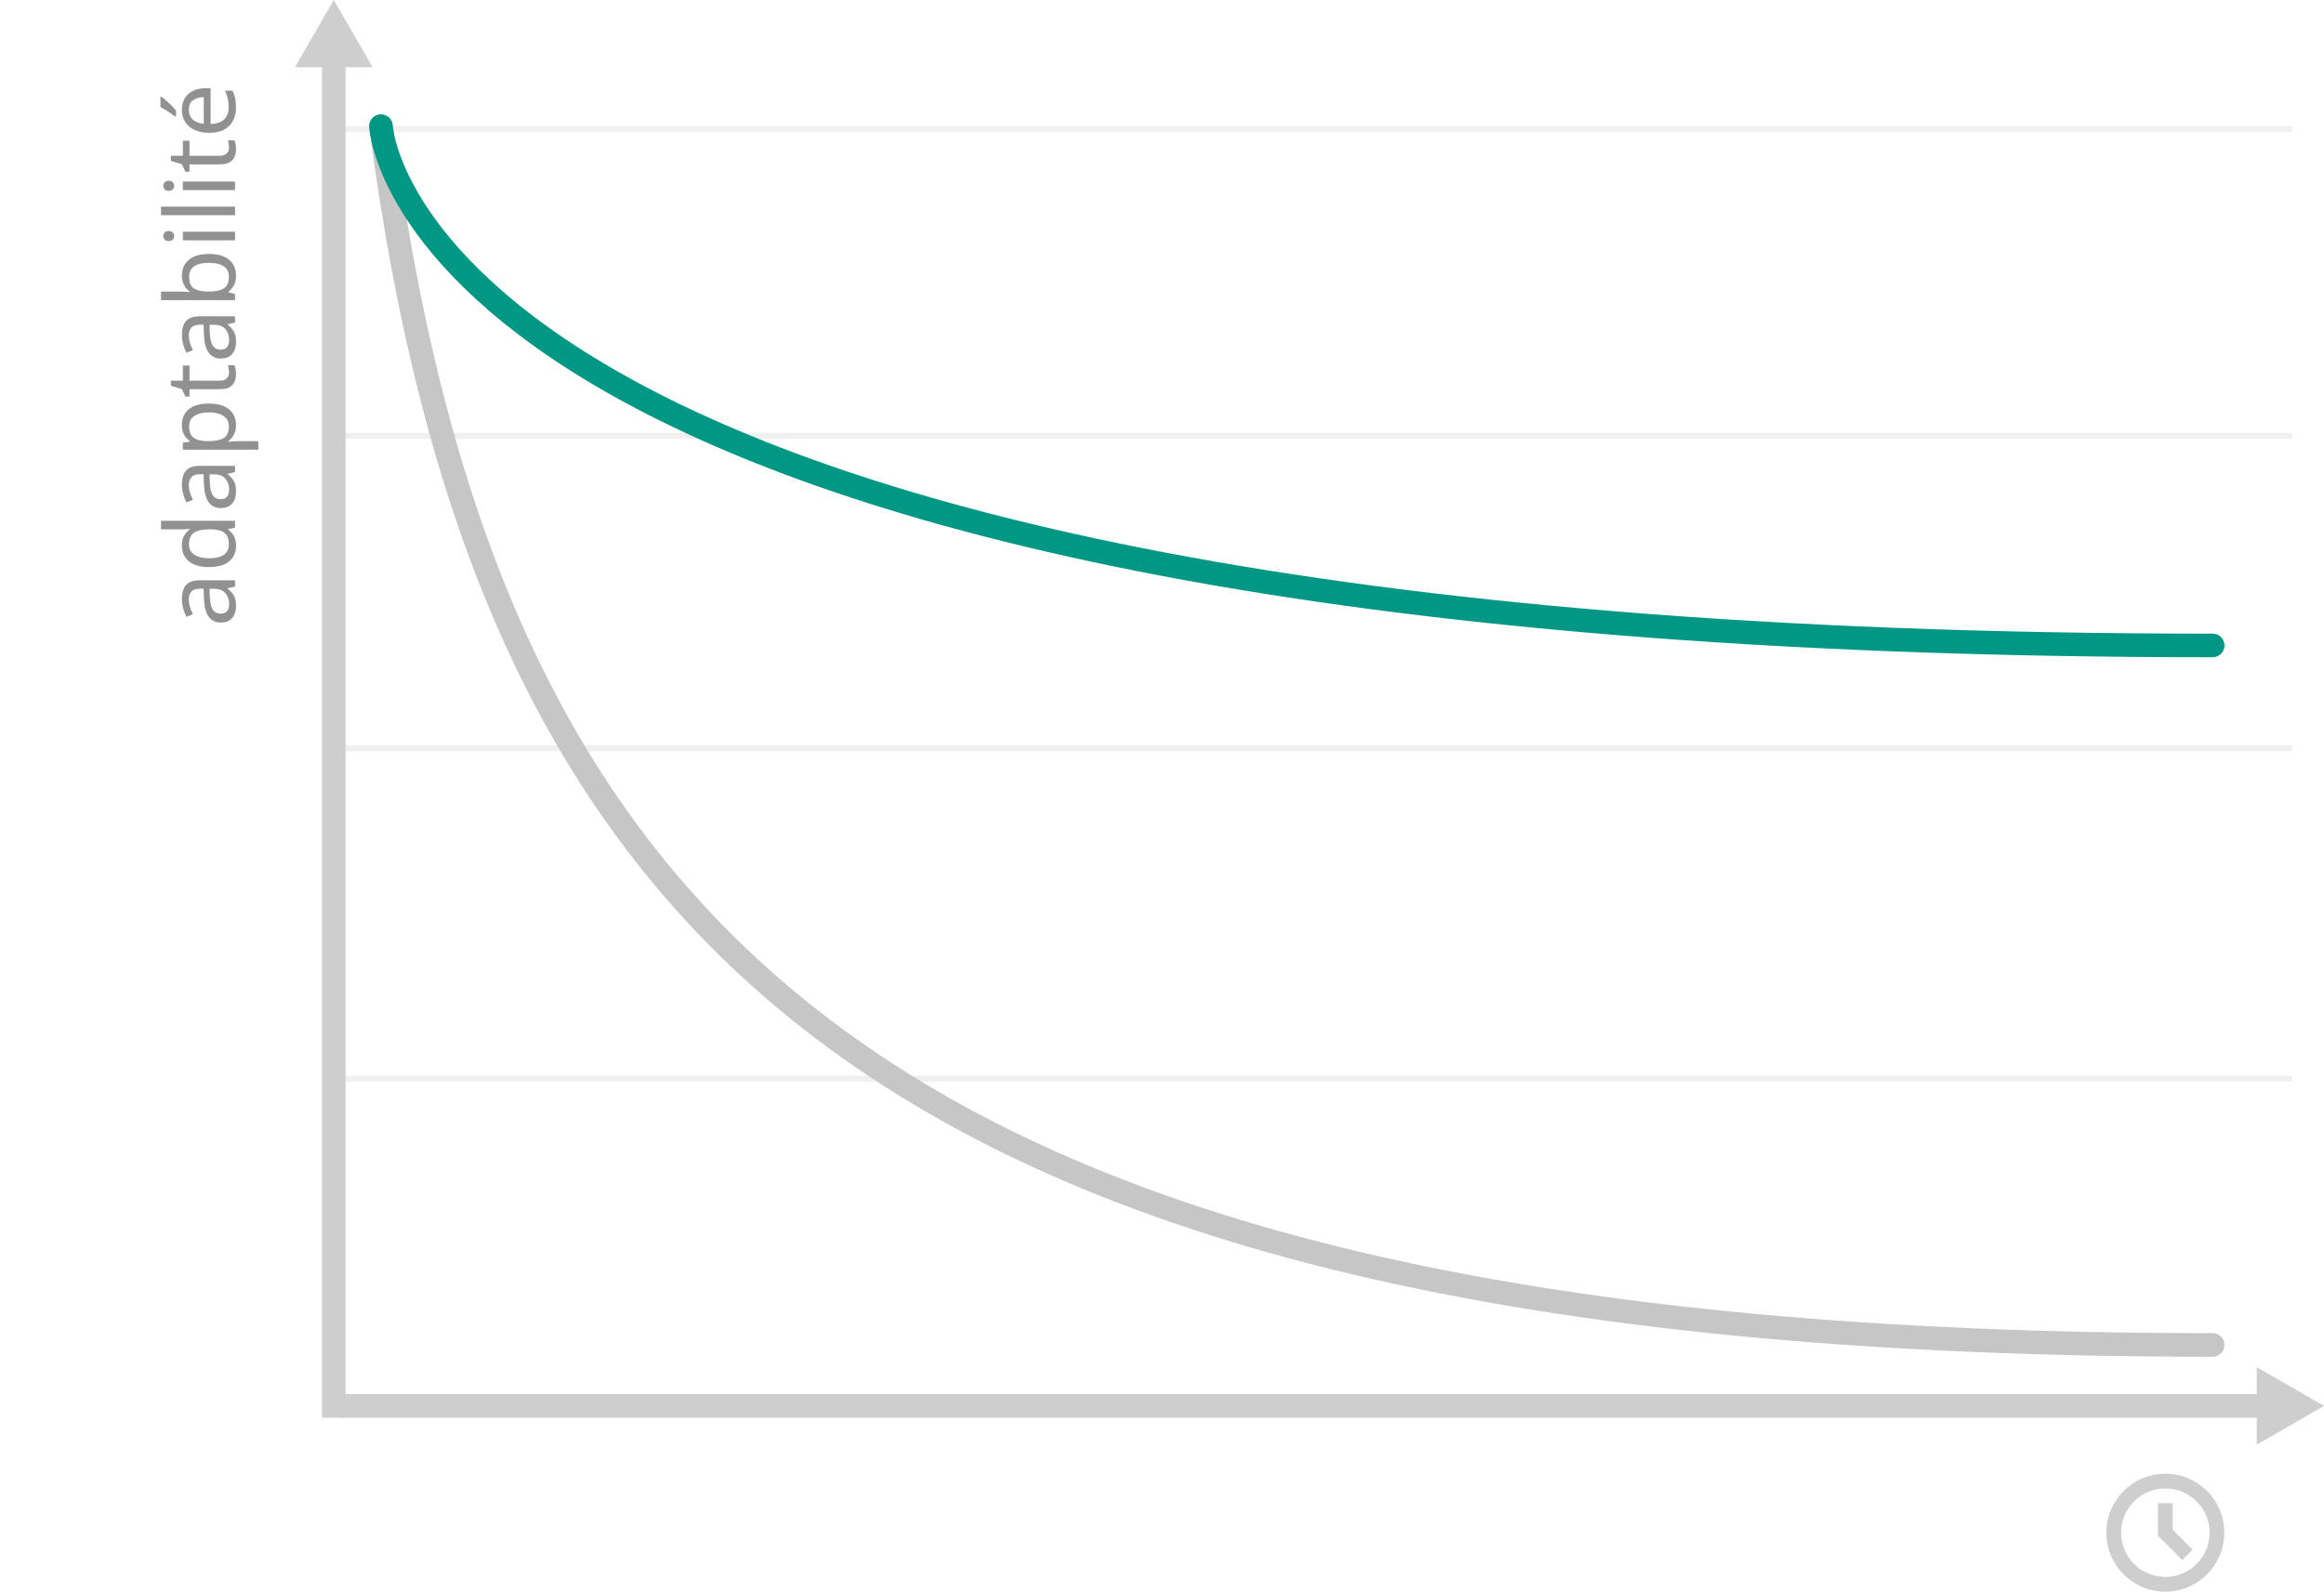
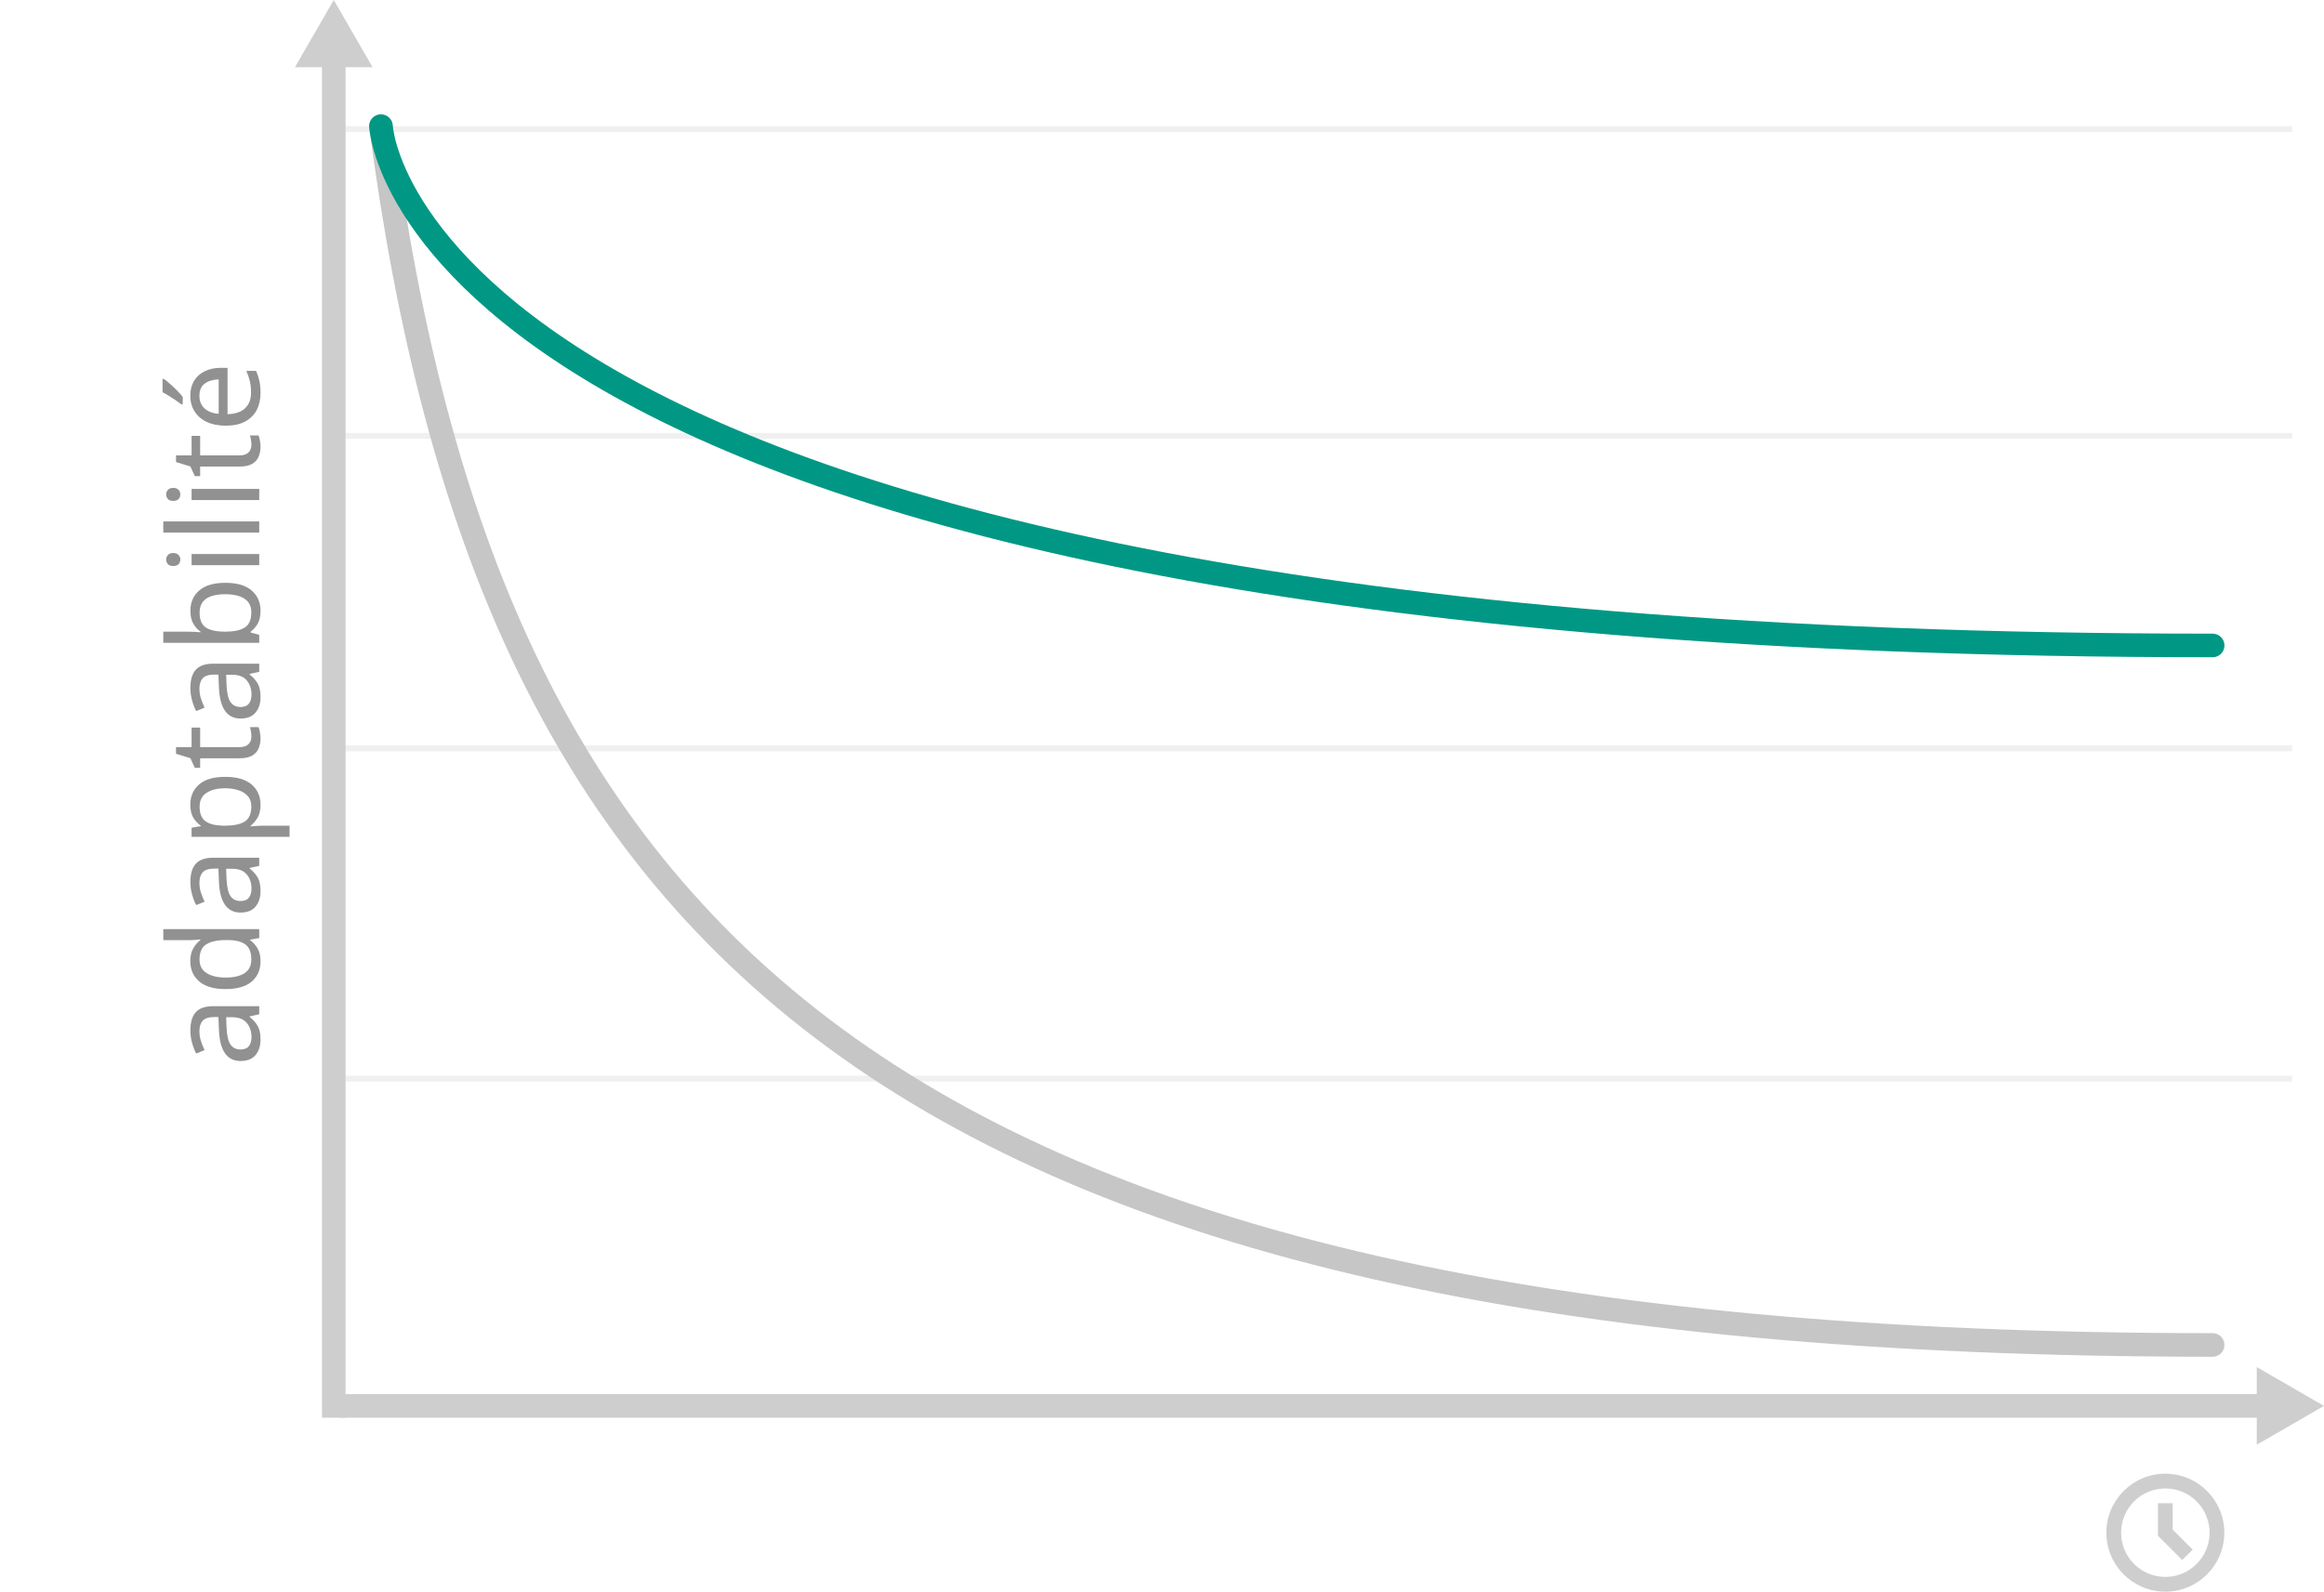
<svg xmlns="http://www.w3.org/2000/svg" version="1.1" id="agilite-valeur" x="0px" y="0px" width="393.98px" height="269.898px" viewBox="0 0 393.98 269.898" enable-background="new 0 0 393.98 269.898" xml:space="preserve">
  <g id="full">
    <g>
      <g id="a-plan">
        <line fill="none" stroke="#CECECE" stroke-width="4" stroke-miterlimit="10" x1="57.582" y1="238.398" x2="384.582" y2="238.398" />
        <g>
          <polygon fill="#CECECE" points="382.582,244.98 393.98,238.398 382.582,231.817     " />
        </g>
      </g>
    </g>
    <g>
      <g id="a-plan-2">
        <line fill="none" stroke="#CECECE" stroke-width="4" stroke-miterlimit="10" x1="56.582" y1="240.398" x2="56.582" y2="9.398" />
        <g>
          <polygon fill="#CECECE" points="63.164,11.398 56.583,0 50.001,11.398     " />
        </g>
      </g>
    </g>
-     <text id="a-valeur" transform="matrix(-4.371139e-008 -1 1 -4.371139e-008 39.8425 106.3235)" fill="#919191" font-family="'MyriadPro-Regular'" font-size="16.5">adaptabilité</text>
+     <text id="a-valeur" transform="matrix(-4.371139e-008 -1 1 -4.371139e-008 43.9485 180.8982)" fill="#919191" font-family="'MyriadPro-Regular'" font-size="21.406">adaptabilité</text>
    <g id="a-scales" opacity="0.3">
      <line id="a-scale-1" fill="none" stroke="#CECECE" stroke-miterlimit="10" x1="56.582" y1="126.898" x2="388.582" y2="126.898" />
      <line id="a-scale-2" fill="none" stroke="#CECECE" stroke-miterlimit="10" x1="56.582" y1="73.898" x2="388.582" y2="73.898" />
      <line id="a-scale-3" fill="none" stroke="#CECECE" stroke-miterlimit="10" x1="56.582" y1="182.898" x2="388.582" y2="182.898" />
      <line id="a-scale-4" fill="none" stroke="#CECECE" stroke-miterlimit="10" x1="56.582" y1="21.898" x2="388.582" y2="21.898" />
    </g>
-     <path id="a-time" fill="#CECECE" d="M369.948,264.532l-4.116-4.116v-5.517h2.5v4.481l3.386,3.386L369.948,264.532z    M367.082,249.898c-5.521,0-10,4.477-10,10c0,5.521,4.479,10,10,10c5.523,0,10-4.479,10-10   C377.082,254.375,372.605,249.898,367.082,249.898z M367.082,267.398c-4.142,0-7.5-3.358-7.5-7.5c0-4.144,3.358-7.5,7.5-7.5   c4.144,0,7.5,3.356,7.5,7.5C374.582,264.04,371.224,267.398,367.082,267.398z" />
+     <path id="a-time" fill="#CECECE" d="M369.948,264.532l-4.116-4.116v-5.517h2.5v4.48l3.387,3.387L369.948,264.532z M367.082,249.898   c-5.521,0-10,4.477-10,10c0,5.521,4.479,10,10,10c5.523,0,10-4.479,10-10C377.082,254.375,372.605,249.898,367.082,249.898z    M367.082,267.398c-4.142,0-7.5-3.358-7.5-7.5c0-4.145,3.358-7.5,7.5-7.5c4.145,0,7.5,3.355,7.5,7.5   C374.582,264.04,371.224,267.398,367.082,267.398z" />
    <g>
      <g>
        <g>
-           <path id="a-old-gris" fill="none" stroke="#C6C6C6" stroke-width="4" stroke-linecap="round" stroke-miterlimit="10" d="      M64.582,21.398c18.018,136.718,83.608,206.664,310.518,206.664" />
+           <path id="a-old-gris" fill="none" stroke="#C6C6C6" stroke-width="4" stroke-linecap="round" stroke-miterlimit="10" d="      M64.582,21.398C82.6,158.116,148.19,228.062,375.1,228.062" />
        </g>
      </g>
    </g>
    <g>
      <g>
        <g>
-           <path id="a-courbe-bleue" fill="none" stroke="#009884" stroke-width="4" stroke-linecap="round" stroke-miterlimit="10" d="      M64.582,21.398c0,0,4.125,88.051,310.518,88.051" />
+           <path id="a-courbe-bleue" fill="none" stroke="#009884" stroke-width="4" stroke-linecap="round" stroke-miterlimit="10" d="      M64.582,21.398c0,0,4.125,88.051,310.519,88.051" />
        </g>
      </g>
    </g>
  </g>
</svg>
